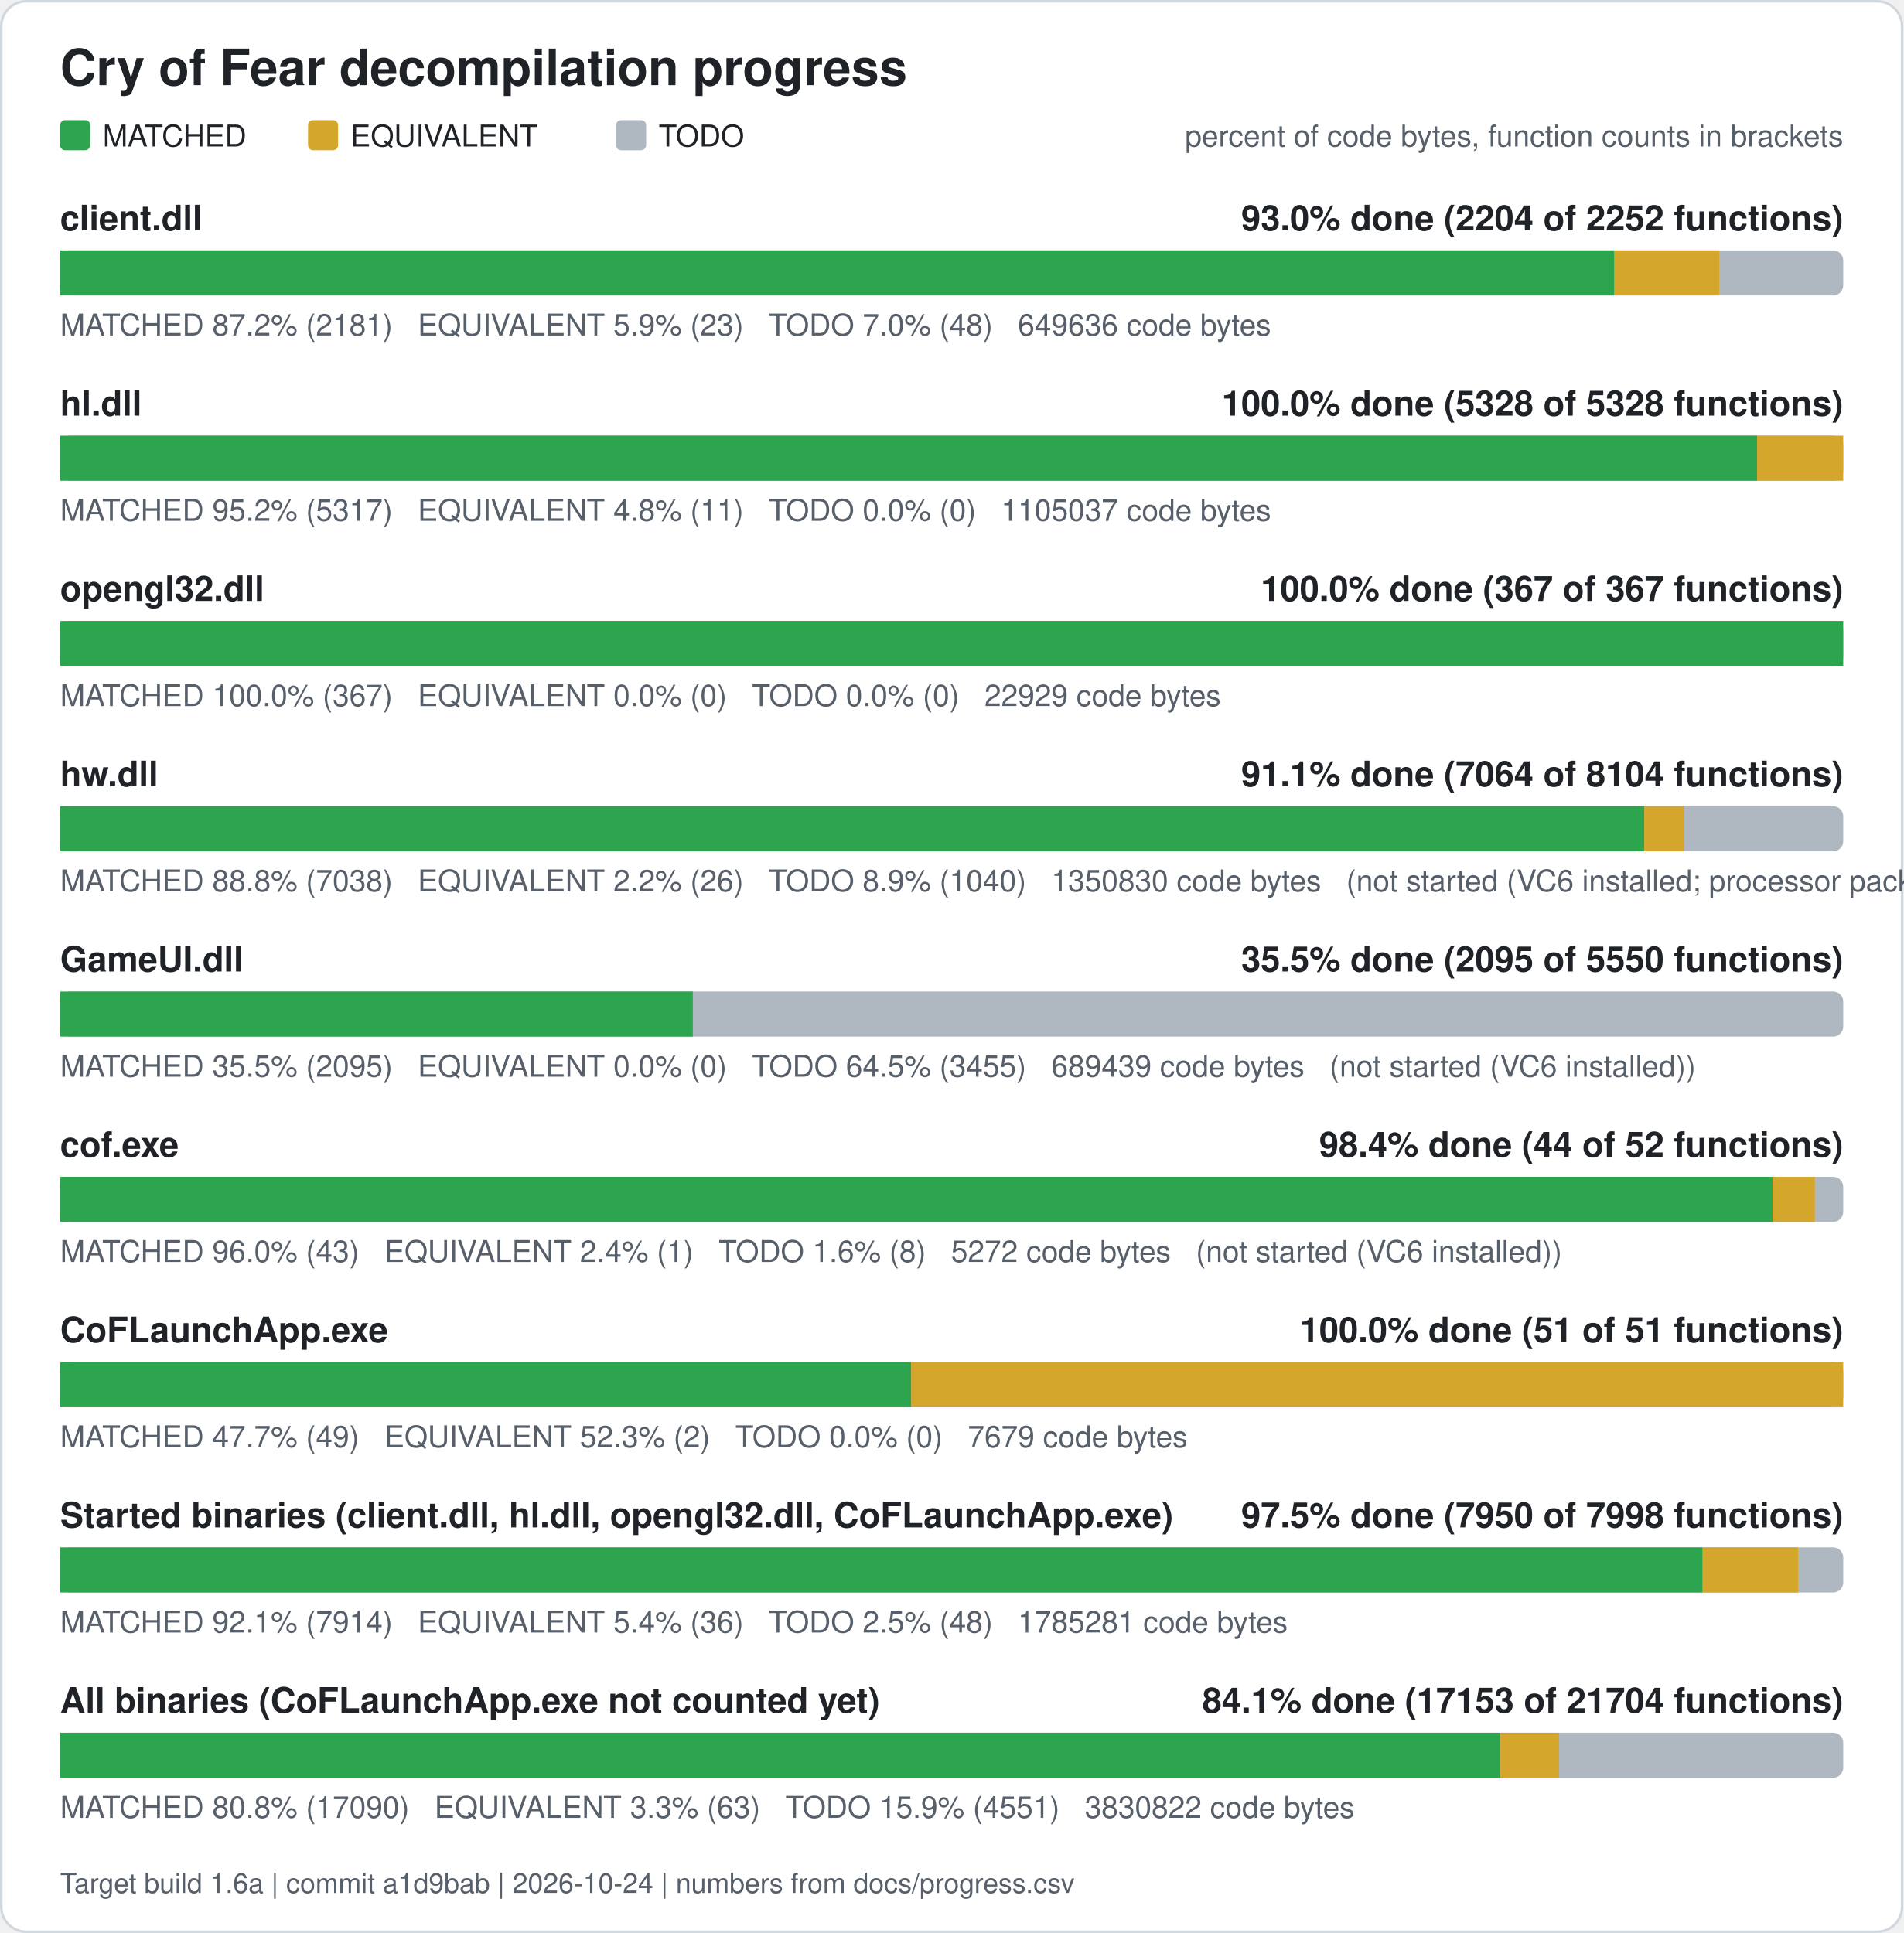
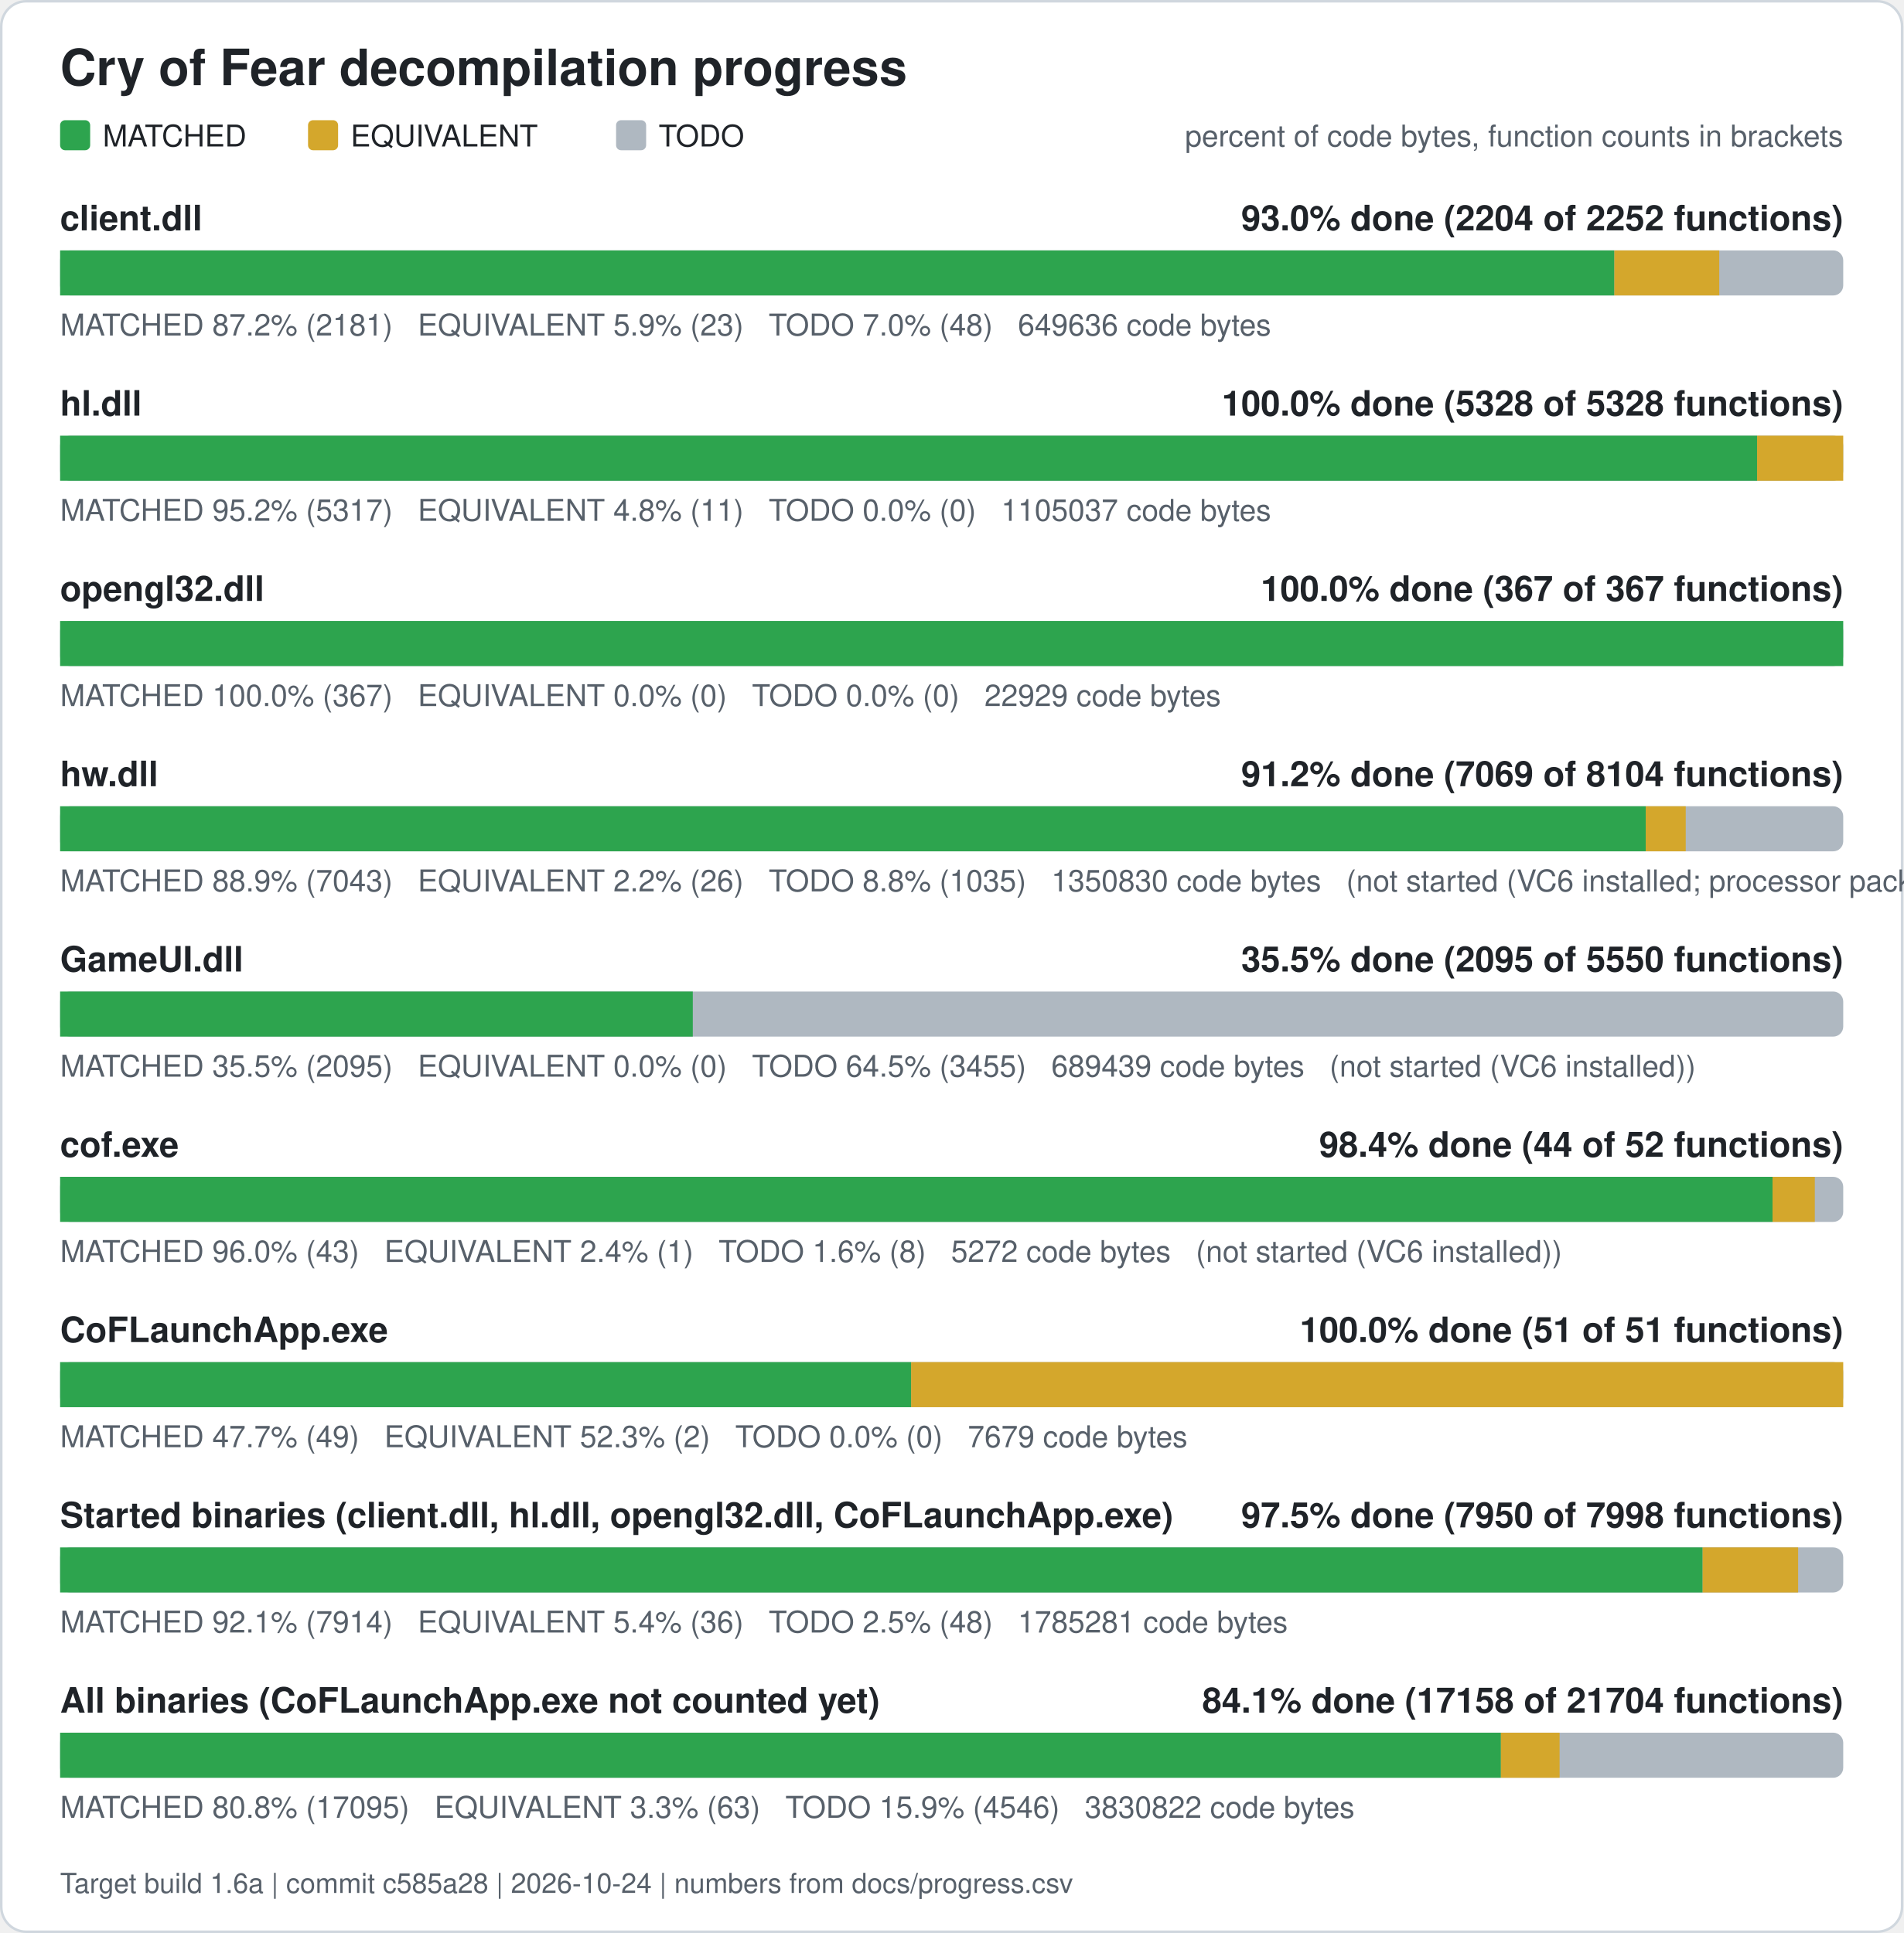
<svg xmlns="http://www.w3.org/2000/svg" width="760" height="772" viewBox="0 0 760 772" role="img" aria-label="Cry of Fear decompilation progress">
  <rect x="0.5" y="0.5" width="759" height="771" rx="10" fill="#ffffff" stroke="#d0d7de" />
  <text x="24" y="34" font-family="Segoe UI, Helvetica, Arial, sans-serif" font-size="20" font-weight="600" fill="#1f2328">Cry of Fear decompilation progress</text>
  <rect x="24" y="48" width="12" height="12" rx="2" fill="#2da44e" />
  <text x="41" y="58.5" font-family="Segoe UI, Helvetica, Arial, sans-serif" font-size="12" fill="#1f2328">MATCHED</text>
  <rect x="123" y="48" width="12" height="12" rx="2" fill="#d4a72c" />
  <text x="140" y="58.5" font-family="Segoe UI, Helvetica, Arial, sans-serif" font-size="12" fill="#1f2328">EQUIVALENT</text>
  <rect x="246" y="48" width="12" height="12" rx="2" fill="#afb8c1" />
  <text x="263" y="58.5" font-family="Segoe UI, Helvetica, Arial, sans-serif" font-size="12" fill="#1f2328">TODO</text>
  <text x="736" y="58.5" font-family="Segoe UI, Helvetica, Arial, sans-serif" font-size="12" fill="#57606a" text-anchor="end">percent of code bytes, function counts in brackets</text>
  <text x="24" y="92" font-family="Segoe UI, Helvetica, Arial, sans-serif" font-size="14" font-weight="600" fill="#1f2328">client.dll</text>
  <text x="736" y="92" font-family="Segoe UI, Helvetica, Arial, sans-serif" font-size="14" font-weight="600" fill="#1f2328" text-anchor="end">93.0% done (2204 of 2252 functions)</text>
  <rect x="24" y="100" width="712" height="18" rx="4" fill="#afb8c1" />
  <rect x="24.00" y="100" width="620.61" height="18" fill="#2da44e" />
  <rect x="644.61" y="100" width="41.89" height="18" fill="#d4a72c" />
  <text x="24" y="134" font-family="Segoe UI, Helvetica, Arial, sans-serif" font-size="12" fill="#57606a" xml:space="preserve">MATCHED 87.2% (2181)   EQUIVALENT 5.9% (23)   TODO 7.0% (48)   649636 code bytes</text>
  <text x="24" y="166" font-family="Segoe UI, Helvetica, Arial, sans-serif" font-size="14" font-weight="600" fill="#1f2328">hl.dll</text>
  <text x="736" y="166" font-family="Segoe UI, Helvetica, Arial, sans-serif" font-size="14" font-weight="600" fill="#1f2328" text-anchor="end">100.0% done (5328 of 5328 functions)</text>
  <rect x="24" y="174" width="712" height="18" rx="4" fill="#afb8c1" />
  <rect x="24.00" y="174" width="677.61" height="18" fill="#2da44e" />
  <rect x="701.61" y="174" width="34.39" height="18" fill="#d4a72c" />
  <text x="24" y="208" font-family="Segoe UI, Helvetica, Arial, sans-serif" font-size="12" fill="#57606a" xml:space="preserve">MATCHED 95.2% (5317)   EQUIVALENT 4.8% (11)   TODO 0.0% (0)   1105037 code bytes</text>
  <text x="24" y="240" font-family="Segoe UI, Helvetica, Arial, sans-serif" font-size="14" font-weight="600" fill="#1f2328">opengl32.dll</text>
  <text x="736" y="240" font-family="Segoe UI, Helvetica, Arial, sans-serif" font-size="14" font-weight="600" fill="#1f2328" text-anchor="end">100.0% done (367 of 367 functions)</text>
  <rect x="24" y="248" width="712" height="18" rx="4" fill="#afb8c1" />
  <rect x="24.00" y="248" width="712.00" height="18" fill="#2da44e" />
  <text x="24" y="282" font-family="Segoe UI, Helvetica, Arial, sans-serif" font-size="12" fill="#57606a" xml:space="preserve">MATCHED 100.0% (367)   EQUIVALENT 0.0% (0)   TODO 0.0% (0)   22929 code bytes</text>
  <text x="24" y="314" font-family="Segoe UI, Helvetica, Arial, sans-serif" font-size="14" font-weight="600" fill="#1f2328">hw.dll</text>
-   <text x="736" y="314" font-family="Segoe UI, Helvetica, Arial, sans-serif" font-size="14" font-weight="600" fill="#1f2328" text-anchor="end">91.1% done (7064 of 8104 functions)</text>
+   <text x="736" y="314" font-family="Segoe UI, Helvetica, Arial, sans-serif" font-size="14" font-weight="600" fill="#1f2328" text-anchor="end">91.2% done (7069 of 8104 functions)</text>
  <rect x="24" y="322" width="712" height="18" rx="4" fill="#afb8c1" />
-   <rect x="24.00" y="322" width="632.53" height="18" fill="#2da44e" />
-   <rect x="656.53" y="322" width="15.98" height="18" fill="#d4a72c" />
-   <text x="24" y="356" font-family="Segoe UI, Helvetica, Arial, sans-serif" font-size="12" fill="#57606a" xml:space="preserve">MATCHED 88.8% (7038)   EQUIVALENT 2.2% (26)   TODO 8.9% (1040)   1350830 code bytes   (not started (VC6 installed; processor pack and VS 2005 objects need those compilers))</text>
+   <rect x="24.00" y="322" width="633.13" height="18" fill="#2da44e" />
+   <rect x="657.13" y="322" width="15.98" height="18" fill="#d4a72c" />
+   <text x="24" y="356" font-family="Segoe UI, Helvetica, Arial, sans-serif" font-size="12" fill="#57606a" xml:space="preserve">MATCHED 88.9% (7043)   EQUIVALENT 2.2% (26)   TODO 8.8% (1035)   1350830 code bytes   (not started (VC6 installed; processor pack and VS 2005 objects need those compilers))</text>
  <text x="24" y="388" font-family="Segoe UI, Helvetica, Arial, sans-serif" font-size="14" font-weight="600" fill="#1f2328">GameUI.dll</text>
  <text x="736" y="388" font-family="Segoe UI, Helvetica, Arial, sans-serif" font-size="14" font-weight="600" fill="#1f2328" text-anchor="end">35.5% done (2095 of 5550 functions)</text>
  <rect x="24" y="396" width="712" height="18" rx="4" fill="#afb8c1" />
  <rect x="24.00" y="396" width="252.63" height="18" fill="#2da44e" />
  <text x="24" y="430" font-family="Segoe UI, Helvetica, Arial, sans-serif" font-size="12" fill="#57606a" xml:space="preserve">MATCHED 35.5% (2095)   EQUIVALENT 0.0% (0)   TODO 64.5% (3455)   689439 code bytes   (not started (VC6 installed))</text>
  <text x="24" y="462" font-family="Segoe UI, Helvetica, Arial, sans-serif" font-size="14" font-weight="600" fill="#1f2328">cof.exe</text>
  <text x="736" y="462" font-family="Segoe UI, Helvetica, Arial, sans-serif" font-size="14" font-weight="600" fill="#1f2328" text-anchor="end">98.4% done (44 of 52 functions)</text>
  <rect x="24" y="470" width="712" height="18" rx="4" fill="#afb8c1" />
  <rect x="24.00" y="470" width="683.77" height="18" fill="#2da44e" />
  <rect x="707.77" y="470" width="16.88" height="18" fill="#d4a72c" />
  <text x="24" y="504" font-family="Segoe UI, Helvetica, Arial, sans-serif" font-size="12" fill="#57606a" xml:space="preserve">MATCHED 96.0% (43)   EQUIVALENT 2.4% (1)   TODO 1.6% (8)   5272 code bytes   (not started (VC6 installed))</text>
  <text x="24" y="536" font-family="Segoe UI, Helvetica, Arial, sans-serif" font-size="14" font-weight="600" fill="#1f2328">CoFLaunchApp.exe</text>
  <text x="736" y="536" font-family="Segoe UI, Helvetica, Arial, sans-serif" font-size="14" font-weight="600" fill="#1f2328" text-anchor="end">100.0% done (51 of 51 functions)</text>
  <rect x="24" y="544" width="712" height="18" rx="4" fill="#afb8c1" />
  <rect x="24.00" y="544" width="339.82" height="18" fill="#2da44e" />
  <rect x="363.82" y="544" width="372.18" height="18" fill="#d4a72c" />
  <text x="24" y="578" font-family="Segoe UI, Helvetica, Arial, sans-serif" font-size="12" fill="#57606a" xml:space="preserve">MATCHED 47.7% (49)   EQUIVALENT 52.3% (2)   TODO 0.0% (0)   7679 code bytes</text>
  <text x="24" y="610" font-family="Segoe UI, Helvetica, Arial, sans-serif" font-size="14" font-weight="600" fill="#1f2328">Started binaries (client.dll, hl.dll, opengl32.dll, CoFLaunchApp.exe)</text>
  <text x="736" y="610" font-family="Segoe UI, Helvetica, Arial, sans-serif" font-size="14" font-weight="600" fill="#1f2328" text-anchor="end">97.5% done (7950 of 7998 functions)</text>
  <rect x="24" y="618" width="712" height="18" rx="4" fill="#afb8c1" />
  <rect x="24.00" y="618" width="655.86" height="18" fill="#2da44e" />
  <rect x="679.86" y="618" width="38.13" height="18" fill="#d4a72c" />
  <text x="24" y="652" font-family="Segoe UI, Helvetica, Arial, sans-serif" font-size="12" fill="#57606a" xml:space="preserve">MATCHED 92.1% (7914)   EQUIVALENT 5.4% (36)   TODO 2.5% (48)   1785281 code bytes</text>
  <text x="24" y="684" font-family="Segoe UI, Helvetica, Arial, sans-serif" font-size="14" font-weight="600" fill="#1f2328">All binaries (CoFLaunchApp.exe not counted yet)</text>
-   <text x="736" y="684" font-family="Segoe UI, Helvetica, Arial, sans-serif" font-size="14" font-weight="600" fill="#1f2328" text-anchor="end">84.1% done (17153 of 21704 functions)</text>
+   <text x="736" y="684" font-family="Segoe UI, Helvetica, Arial, sans-serif" font-size="14" font-weight="600" fill="#1f2328" text-anchor="end">84.1% done (17158 of 21704 functions)</text>
  <rect x="24" y="692" width="712" height="18" rx="4" fill="#afb8c1" />
-   <rect x="24.00" y="692" width="575.10" height="18" fill="#2da44e" />
-   <rect x="599.10" y="692" width="23.43" height="18" fill="#d4a72c" />
-   <text x="24" y="726" font-family="Segoe UI, Helvetica, Arial, sans-serif" font-size="12" fill="#57606a" xml:space="preserve">MATCHED 80.8% (17090)   EQUIVALENT 3.3% (63)   TODO 15.9% (4551)   3830822 code bytes</text>
-   <text x="24" y="756" font-family="Segoe UI, Helvetica, Arial, sans-serif" font-size="11" fill="#57606a">Target build 1.6a | commit a1d9bab | 2026-10-24 | numbers from docs/progress.csv</text>
+   <rect x="24.00" y="692" width="575.31" height="18" fill="#2da44e" />
+   <rect x="599.31" y="692" width="23.43" height="18" fill="#d4a72c" />
+   <text x="24" y="726" font-family="Segoe UI, Helvetica, Arial, sans-serif" font-size="12" fill="#57606a" xml:space="preserve">MATCHED 80.8% (17095)   EQUIVALENT 3.3% (63)   TODO 15.9% (4546)   3830822 code bytes</text>
+   <text x="24" y="756" font-family="Segoe UI, Helvetica, Arial, sans-serif" font-size="11" fill="#57606a">Target build 1.6a | commit c585a28 | 2026-10-24 | numbers from docs/progress.csv</text>
</svg>
